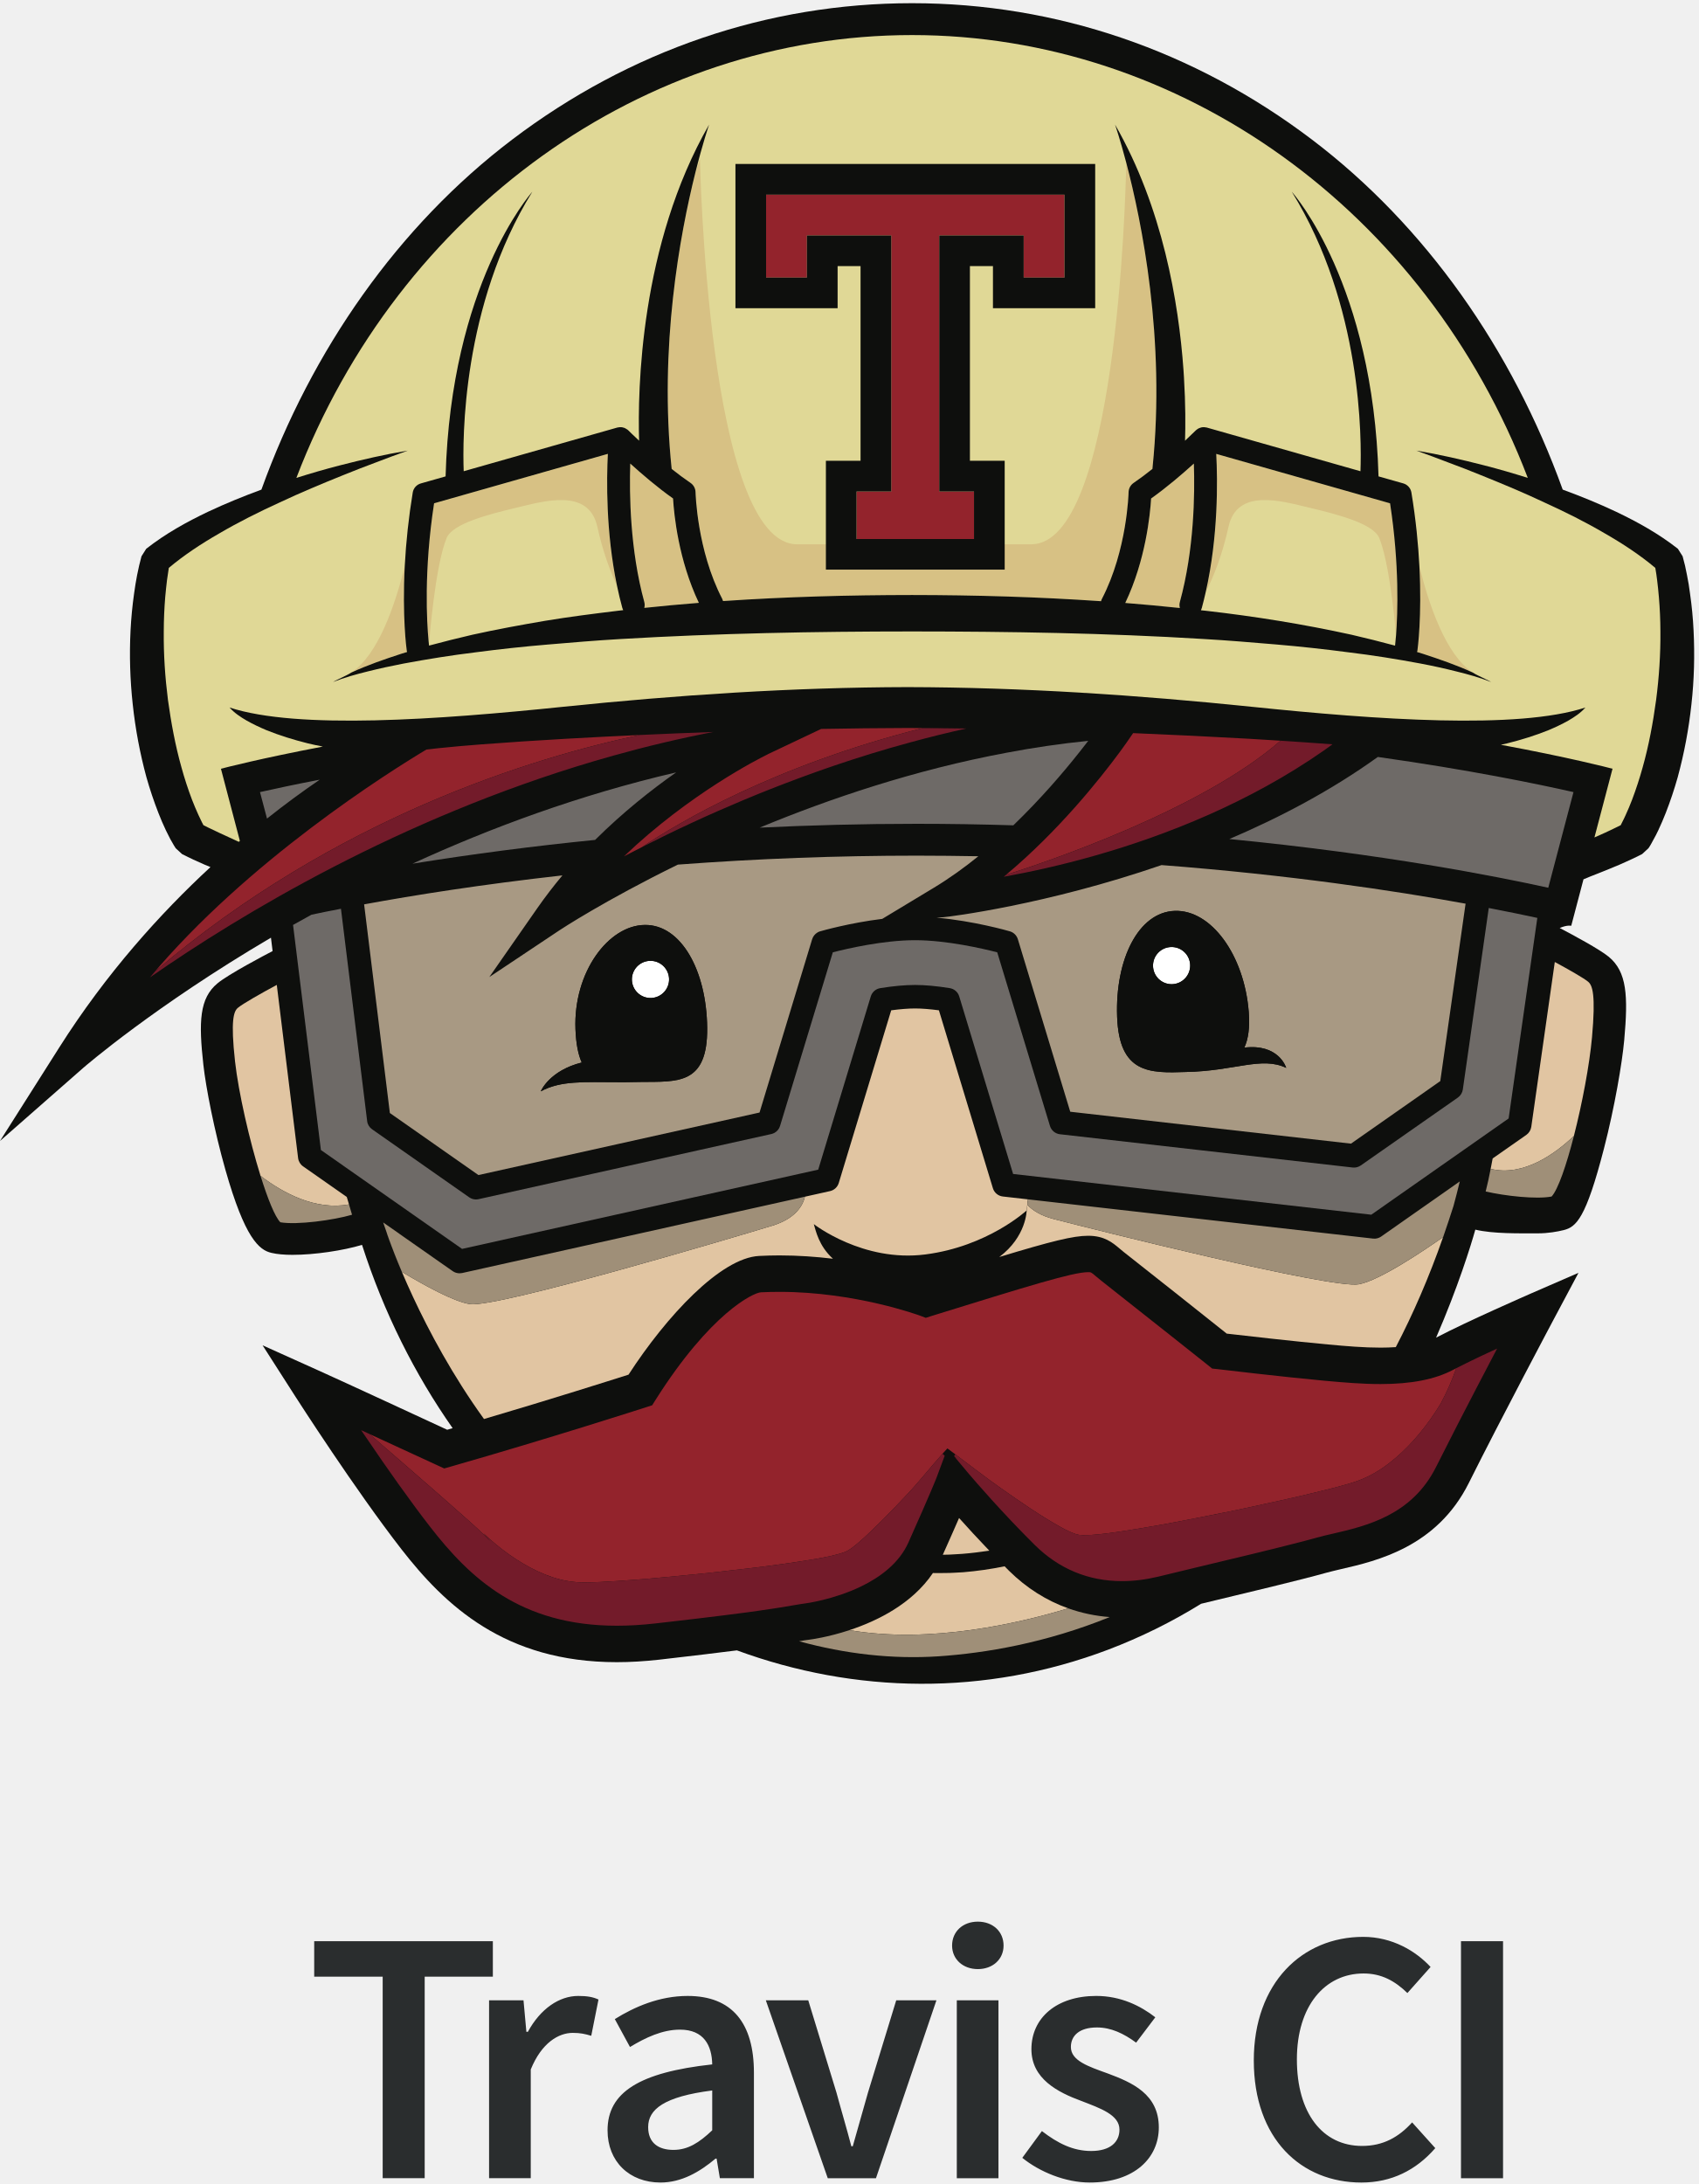
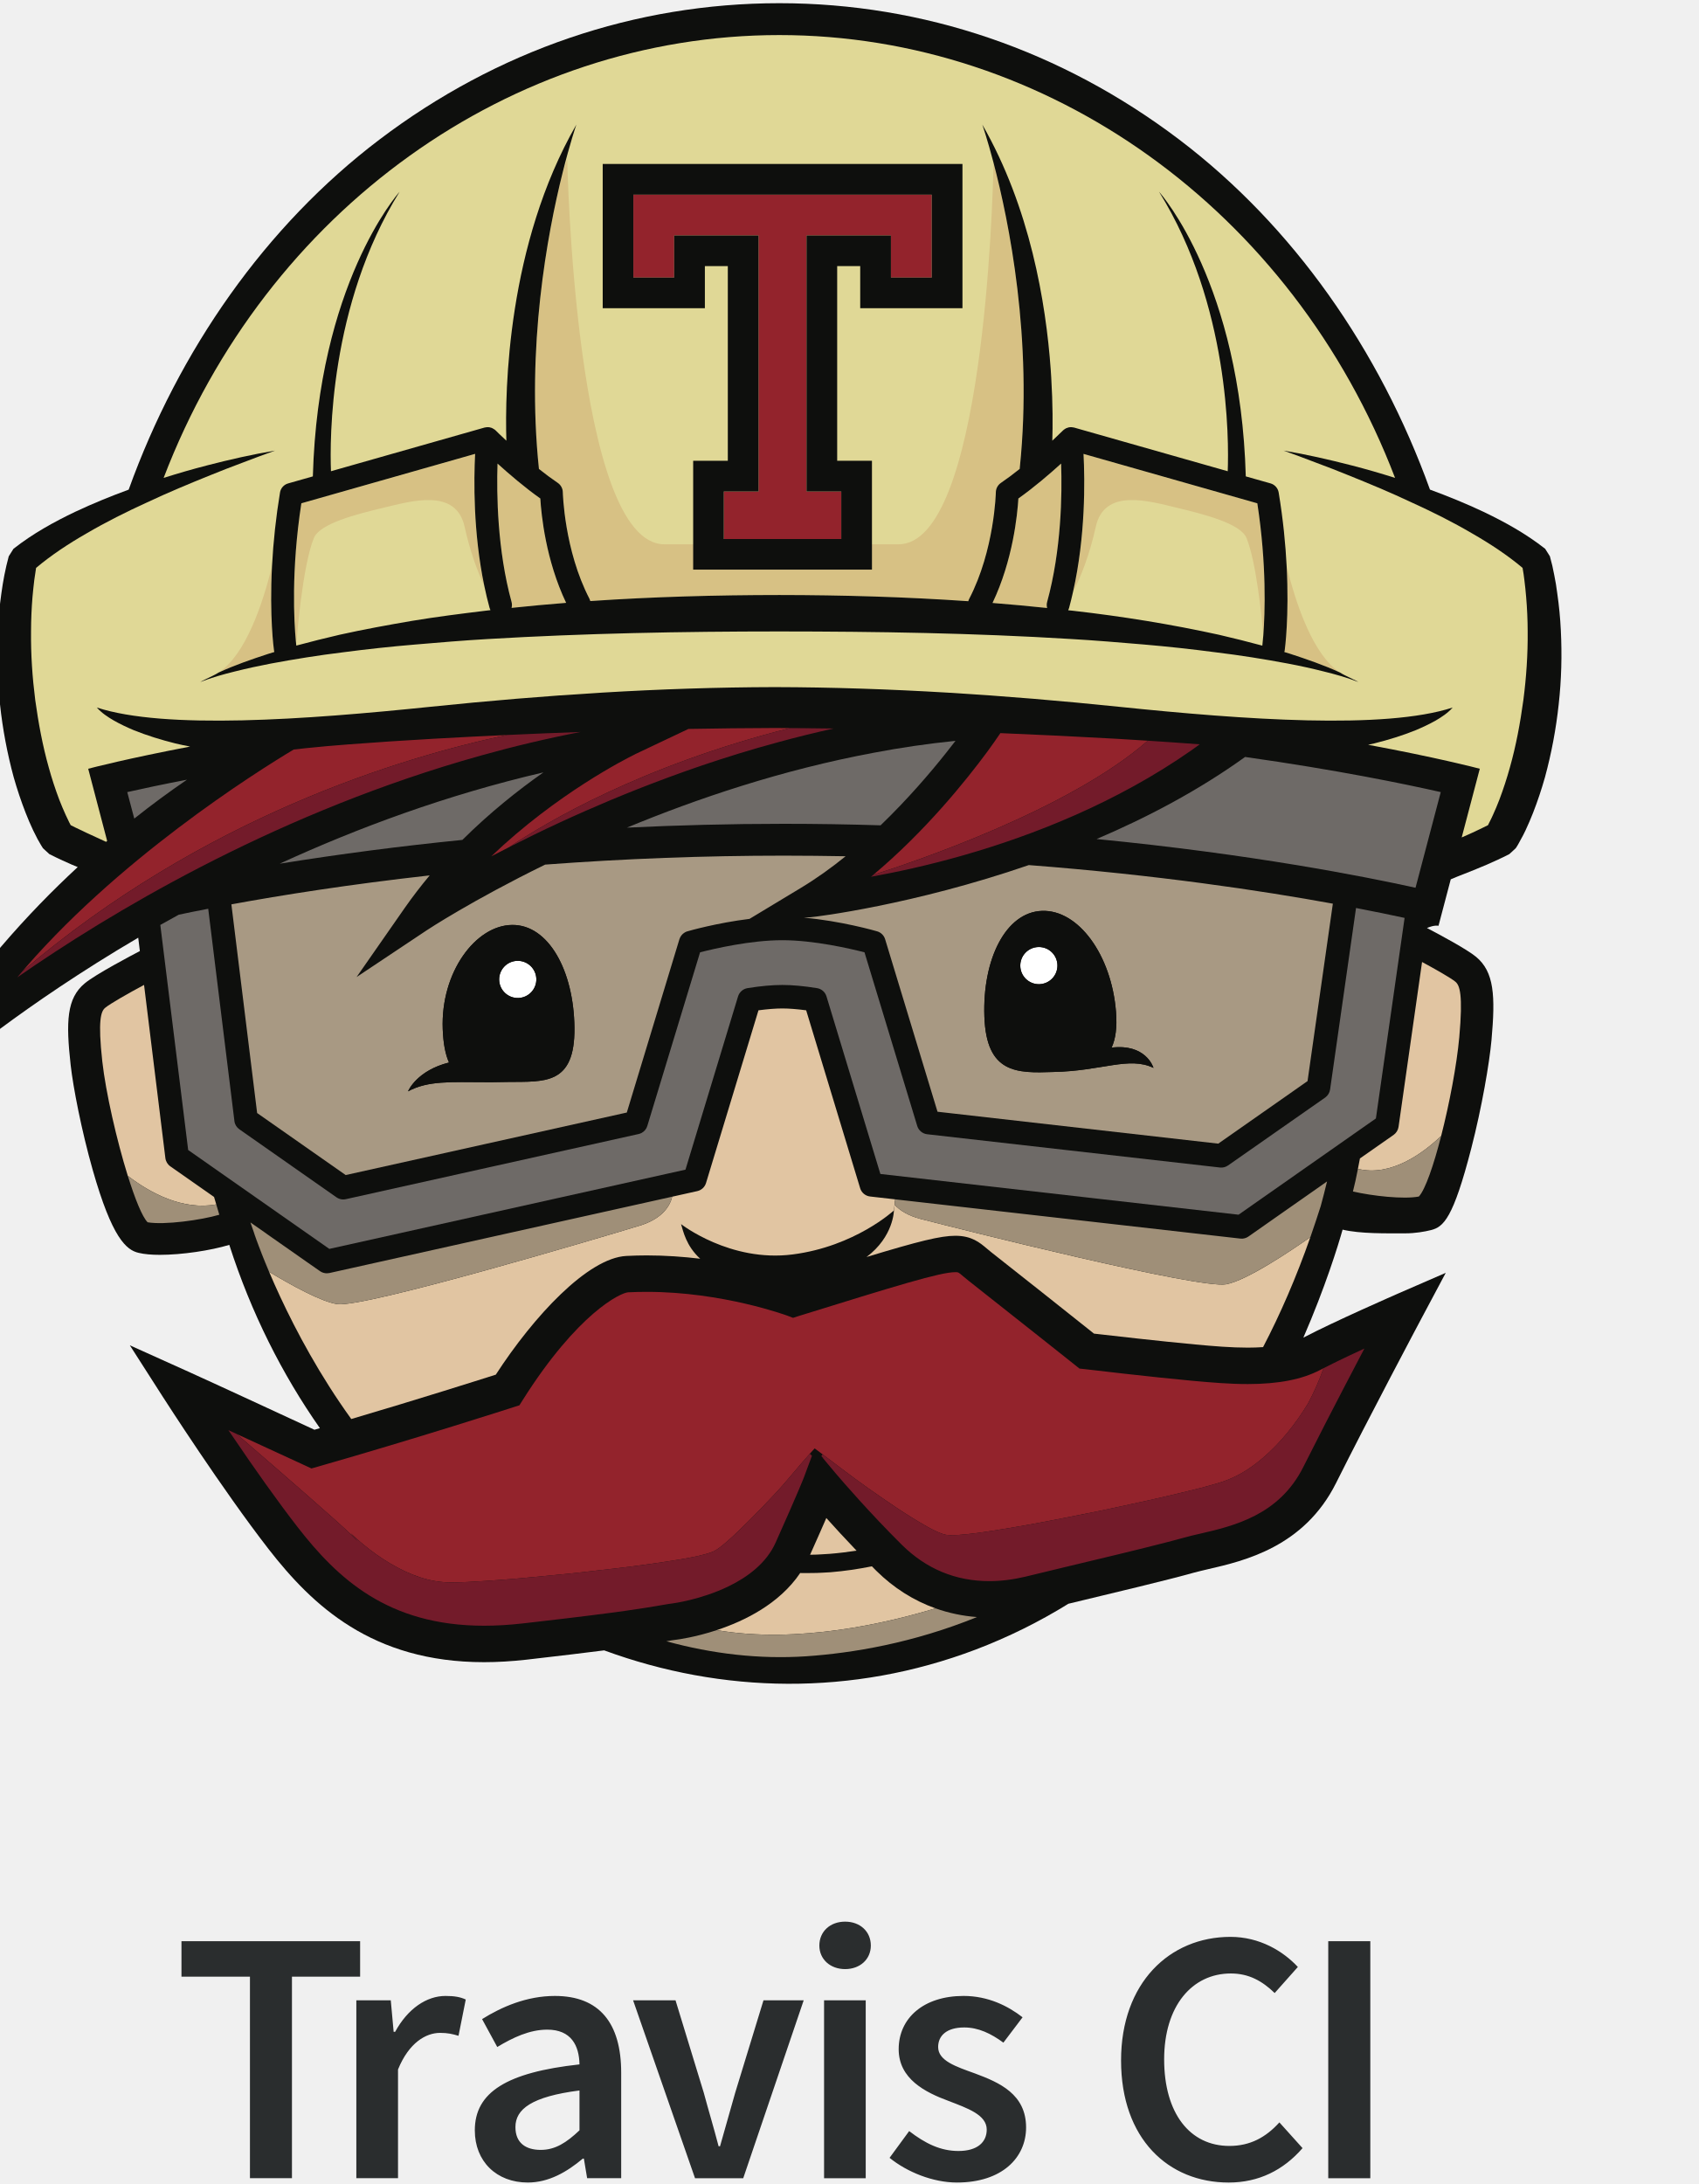
- <svg xmlns="http://www.w3.org/2000/svg" width="1945" height="2500" viewBox="0 0 256 329" preserveAspectRatio="xMinYMin meet">
+ <svg xmlns="http://www.w3.org/2000/svg" width="1945" height="2500" viewBox="20 0 256 329" preserveAspectRatio="xMinYMin meet">
  <path d="M254.646 89.417c-.12-.93-.263-1.86-.455-2.77a29.074 29.074 0 0 0-.66-2.837l-.711-1.128c-2.929-2.3-6.089-4.038-9.297-5.574-2.648-1.25-5.338-2.34-8.06-3.344-7.585-21.051-20.624-39.717-37.768-52.723C179.975 7.598 159.133.482 137.427.482c-21.707 0-42.55 7.116-60.27 20.56C60.012 34.047 46.972 52.714 39.388 73.77c-2.715 1-5.41 2.093-8.054 3.338-3.214 1.536-6.372 3.274-9.301 5.574l-.713 1.128a39.566 39.566 0 0 0-.661 2.836c-.184.912-.322 1.84-.454 2.77a62.163 62.163 0 0 0-.534 5.552A69.783 69.783 0 0 0 20 106.116a70.724 70.724 0 0 0 2.064 10.986 59.073 59.073 0 0 0 1.795 5.354c.344.886.72 1.766 1.137 2.645.206.437.43.864.66 1.311.509.892.602 1.066.816 1.383l.962.886c.627.322 1.146.567 1.713.836l1.657.743c.307.126.595.25.908.376-7.525 6.957-15.697 15.995-22.774 27.165L0 171.9l12.547-11.013c.213-.186 10.734-9.294 28.28-19.612l.246 2.017c-1.148.597-6.665 3.492-8.305 4.864-2.718 2.257-2.85 5.76-2.122 12.295.373 3.35 1.629 9.852 3.323 15.814 2.918 10.259 5.057 12.073 6.935 12.498.847.203 1.94.296 3.17.296 3.361 0 7.666-.654 10.475-1.502 3.295 10.246 7.962 19.496 13.652 27.614-.275.074-.546.163-.821.241-3.422-1.587-15.388-7.13-19.41-8.938l-8.405-3.784 4.971 7.762c.362.56 8.943 13.94 15.948 22.958 6.553 8.41 15.525 17.019 32.455 17.019 2.038 0 4.17-.132 6.367-.374 5.048-.58 8.842-1.035 11.726-1.405 17.772 6.53 37.369 6.932 55.966-.115a81.884 81.884 0 0 0 13.985-6.907c7.17-1.722 15.013-3.59 18.887-4.679.621-.168 1.399-.353 2.208-.544 5.398-1.241 14.42-3.335 19.23-12.958 4.848-9.709 12.753-24.586 12.836-24.738l3.697-6.94-7.203 3.131c-.385.175-9.511 4.149-14.252 6.634 3.294-7.584 5.235-13.862 5.911-16.273 2.655.64 6.591.558 9.486.558 1.423 0 2.887-.248 3.837-.49 1.882-.478 3.335-1.728 6.067-12.314 1.591-6.153 2.732-12.853 3.045-16.297.605-6.702.409-10.294-2.326-12.561-1.363-1.126-5.363-3.28-7.397-4.34 1.138-.487 1.696-.344 1.74-.332l1.846-7.003c.65-.278 1.338-.557 2.12-.857 1.115-.444 2.23-.885 3.346-1.366l1.647-.743c.574-.269 1.09-.513 1.718-.836l.962-.886c.208-.317.32-.491.447-.733.61-1.097.825-1.524 1.028-1.96.417-.88.787-1.76 1.137-2.646a58.714 58.714 0 0 0 1.792-5.354 70.577 70.577 0 0 0 2.067-10.986c.415-3.7.508-7.427.322-11.148a58.692 58.692 0 0 0-.535-5.551z" fill="#0E0F0D" />
  <path d="M149.066 233.63c-1.36.204-2.72.37-4.064.478-.875.043-1.793.13-2.63.13l-.312.008c1.05-2.34 1.848-4.16 2.449-5.538 1.23 1.378 2.794 3.081 4.557 4.922" fill="#E1C5A2" />
  <path d="M147.416 129.004c-2.126 1.726-4.366 3.333-6.699 4.743l-7.781 4.694c-4.88.596-9.116 1.802-9.358 1.876-.142.03-.276.097-.402.173a1.803 1.803 0 0 0-.805 1.018l-7.925 26.11-42.357 9.42-13.345-9.345-3.88-31.44c7.579-1.392 17.71-2.998 29.88-4.364a72.312 72.312 0 0 0-3.77 4.918l-7.245 10.399 10.551-7.033c.16-.11 6.874-4.53 17.864-9.908a482.942 482.942 0 0 1 35.979-1.35c3.16 0 6.254.038 9.293.09zm-65.93 35.42c3.01-1.627 6.41-1.388 11.733-1.376.567.01 1.158.004 1.77-.012.525 0 1.05-.01 1.607-.026 5.486-.055 10.043.464 9.96-8.142-.081-8.607-3.907-15.568-9.389-15.514-5.48.049-10.786 7.103-10.458 15.706.087 2.24.42 3.859.946 5.022-4.777 1.201-6.1 4.156-6.17 4.342zM220.83 136.15l-3.814 26.733-13.453 9.422-42.302-4.808-7.893-25.99a1.778 1.778 0 0 0-1.208-1.191c-.26-.079-5.497-1.576-11.049-2.056l1.016-.067c.875-.066 15.463-1.852 32.888-7.856 19.29 1.48 35.048 3.847 45.816 5.813zm-27.027 24.745c-.055-.208-1.216-3.666-6.308-3.059.584-1.28.848-3.007.663-5.377-.672-8.59-5.674-15.417-11.15-15.224-5.482.19-8.988 7.311-8.685 15.93.302 8.598 4.896 8.539 10.378 8.343 7.362-.14 11.404-2.4 15.102-.613z" fill="#A89983" />
  <path d="M179.33 145.43a2.802 2.802 0 0 1-2.748 2.851 2.797 2.797 0 0 1-2.847-2.75 2.795 2.795 0 0 1 2.744-2.85 2.79 2.79 0 0 1 2.851 2.75M100.813 147.49a2.801 2.801 0 0 1-2.722 2.87 2.801 2.801 0 0 1-2.884-2.727 2.798 2.798 0 0 1 2.732-2.87 2.803 2.803 0 0 1 2.874 2.727" fill="#FFF" />
  <path d="M239.295 147.91c-.661-.546-2.87-1.808-5.023-2.972l-3.545 24.85a1.815 1.815 0 0 1-.744 1.2l-5.073 3.548c-.12.6-.214 1.101-.304 1.57 4.984 1.227 9.825-2.367 12.543-4.96 1.257-4.896 2.352-10.708 2.73-14.868.579-6.448.067-7.832-.584-8.367M160.952 242.317c-3.291-1.17-6.308-3.08-8.934-5.676-.219-.223-.427-.438-.647-.656a53.717 53.717 0 0 1-6.223.894c-.892.04-1.743.116-2.673.116l-1.376.012-.53-.012c-3.146 4.672-8.434 7.24-12.578 8.607 12.31 2.112 25.855-1.12 32.961-3.285M52.585 181.459c-.11-.375-.226-.746-.333-1.122l-6.59-4.613a1.79 1.79 0 0 1-.743-1.239l-3.213-26.094c-2.378 1.269-5.127 2.835-5.858 3.448-.636.525-1.121 1.863-.434 8.08.522 4.675 2.164 11.856 3.841 17.237 3.337 2.553 8.252 5.243 13.33 4.303M151.102 180.268a1.774 1.774 0 0 1-1.498-1.253l-8.132-26.799c-1.364-.178-2.574-.278-3.596-.278-1.026 0-2.23.1-3.592.278l-7.905 26.028a1.778 1.778 0 0 1-1.313 1.212l-3.78.842c-.32 1.335-1.408 3.294-4.913 4.368-5.656 1.725-41.461 12.398-45.544 11.817-2.384-.334-6.92-2.837-10.275-4.86-1.343-3.162-2.086-5.311-2.256-5.821v-.01l-.01.01c.475 1.388 5.147 14.837 14.64 27.992 10.177-2.999 18.967-5.795 21.778-6.684 5.724-8.828 13.88-17.587 19.672-17.886a62.45 62.45 0 0 1 3.064-.08c2.838 0 5.547.201 8.062.499-2.136-1.939-2.574-4.206-2.884-5.213 0 0 7.397 5.786 16.806 4.569 9.424-1.206 15.27-6.633 15.27-6.633l.185-1.669-3.78-.429" fill="#E1C5A2" />
  <path d="M158.75 183.66c-1.952-.505-3.181-1.31-3.96-2.15l-.096.856s-.032 3.955-4.13 7.019c7.891-2.39 11.154-3.2 13.389-3.2 2.46 0 3.676 1.027 4.743 1.929.202.168.404.345.646.534a3228.139 3228.139 0 0 1 15.497 12.28c2.47.285 10.311 1.182 15.246 1.632 2.841.265 5.415.479 7.935.479.808 0 1.572-.028 2.295-.077 2.602-4.984 4.998-10.496 7.13-16.574-2.918 2.047-9.567 6.527-12.683 7.104-4.052.759-40.297-8.35-46.012-9.832" fill="#E1C5A2" />
  <path d="M249.954 89.941a59.265 59.265 0 0 0-.267-2.563 30.121 30.121 0 0 0-.271-1.819c-2.289-1.925-4.892-3.64-7.6-5.192-2.933-1.722-6.004-3.253-9.14-4.678-3.108-1.47-6.308-2.799-9.519-4.094a155.678 155.678 0 0 0-4.85-1.885c-1.62-.633-3.253-1.223-4.893-1.82 3.437.571 6.846 1.357 10.23 2.226 2.201.562 4.388 1.201 6.56 1.885-15.465-40.407-52.422-66.718-92.778-66.718-40.361 0-77.316 26.312-92.77 66.718 2.17-.684 4.362-1.323 6.553-1.885 3.38-.87 6.792-1.655 10.235-2.225-1.65.596-3.28 1.186-4.908 1.82a168.65 168.65 0 0 0-4.842 1.884c-3.213 1.295-6.406 2.624-9.525 4.094-3.125 1.425-6.195 2.956-9.132 4.678-2.709 1.552-5.306 3.267-7.6 5.192a54.427 54.427 0 0 0-.27 1.819 83.896 83.896 0 0 0-.271 2.563 65.392 65.392 0 0 0-.22 5.182c-.037 3.463.198 6.927.634 10.35.476 3.437 1.105 6.851 2.036 10.154a54.027 54.027 0 0 0 1.584 4.856c.305.787.634 1.568.978 2.319.169.376.344.748.526 1.103l.222.42c.253.127.52.262.77.383l1.536.733c.858.394 2.046.957 3.027 1.395.055-.05.11-.1.154-.148l-2.852-10.865c.606-.163 6.022-1.563 15.356-3.344a45.4 45.4 0 0 1-2.257-.48c-2.125-.532-4.223-1.176-6.258-1.996-1.006-.427-1.999-.89-2.945-1.426-.945-.546-1.874-1.159-2.597-1.978 10.253 3.35 31.446 1.836 50.286-.114 17.225-1.777 34.502-2.924 51.861-2.963 17.355.039 34.638 1.186 51.854 2.963 18.848 1.95 40.04 3.464 50.292.114-.715.82-1.65 1.432-2.587 1.978-.954.535-1.949 1-2.955 1.426-2.033.82-4.123 1.464-6.251 1.996-.316.075-.635.141-.95.212 10.24 1.898 16.198 3.443 16.83 3.611l-2.726 10.35c.554-.24 1.11-.48 1.644-.732l1.54-.733c.253-.121.516-.256.777-.383l.207-.42c.186-.355.367-.727.534-1.103.345-.75.674-1.532.974-2.319a55.849 55.849 0 0 0 1.586-4.856c.933-3.303 1.562-6.718 2.031-10.154.445-3.423.68-6.887.648-10.35a62.848 62.848 0 0 0-.23-5.181" fill="#E0D896" />
  <path d="M179.887 69.842c.158 4.622.045 13.01-2.11 20.858-.087.3-.075.613 0 .903a339.6 339.6 0 0 0-8.228-.76c3.076-6.45 3.748-13.318 3.898-15.739 2.364-1.677 4.715-3.694 6.44-5.262M101.414 75.104c.143 2.42.815 9.272 3.89 15.723-2.743.217-5.486.469-8.223.76.074-.278.08-.586 0-.886-2.15-7.836-2.264-16.224-2.116-20.858 1.733 1.567 4.078 3.584 6.449 5.261M213.574 98.006a1.697 1.697 0 0 1-.057.23c.301.087.596.175.897.273 2.536.831 5.075 1.7 7.5 2.82-4.048-2.63-6.615-10.217-8.046-16.017.394 7.592-.257 12.407-.294 12.694M91.59 68.383L65.406 75.83c-1.568 10.185-1.09 17.963-.838 20.662l.133-.08s.853-11.094 2.592-15.352c.896-2.186 6.377-3.58 10.555-4.579 4.188-.994 10.865-2.988 12.161 2.891.8 3.633 1.902 6.654 2.958 8.882-1.682-8.077-1.575-15.975-1.377-19.871M183.26 68.383c.214 4.048.313 12.415-1.585 20.815 1.19-2.282 2.511-5.648 3.432-9.826 1.294-5.879 7.971-3.885 12.158-2.89 4.187.999 9.661 2.392 10.557 4.578 1.476 3.604 2.31 12.1 2.53 14.628.249-3.249.525-10.551-.902-19.859l-26.19-7.446M101.206 70.65a45.28 45.28 0 0 0 2.85 2.11c.457.318.737.836.747 1.394.006.087.202 8.714 4.016 16.06.055.11.094.23.131.344 9.482-.645 18.992-.906 28.478-.912 9.492.006 18.996.285 28.473.934.038-.125.073-.246.14-.366 3.808-7.346 4.013-15.973 4.013-16.06a1.74 1.74 0 0 1 .753-1.394 44.62 44.62 0 0 0 2.742-2.037l.12-.336c1.982-19.297-1.654-37.08-3.965-45.866-.122 6.008-1.546 57.486-14.32 57.486H120.126c-13.565 0-14.656-58.04-14.656-58.04l-.699 2.061c-2.314 9.255-5.491 26.266-3.566 44.622M61.337 98.231c-.012-.075-.033-.148-.05-.225-.042-.287-.696-5.108-.302-12.707-1.432 5.804-4.006 13.404-8.06 16.033 2.425-1.125 4.975-1.996 7.515-2.828.296-.093.6-.181.897-.273" fill="#D7C184" />
  <path d="M224.607 176.106a56.263 56.263 0 0 1-.75 3.406c2.908.678 7.662 1.204 9.935.76.973-1.057 2.23-4.723 3.358-9.127-2.718 2.594-7.56 6.188-12.543 4.96M120.404 247.28c6.945 1.902 14.039 2.727 21.028 2.264 7.012-.477 16.115-1.99 25.778-5.913a23.9 23.9 0 0 1-6.258-1.313c-7.106 2.166-20.65 5.398-32.96 3.286-3.26 1.073-5.814 1.406-6.063 1.437-.514.059-.94.13-1.525.24M53.044 183.016c-.16-.517-.307-1.038-.46-1.557-5.078.94-9.993-1.75-13.327-4.301 1.08 3.454 2.169 6.169 2.984 6.994 2.515.44 8.078-.332 10.803-1.136M60.553 191.623c3.354 2.023 7.89 4.527 10.275 4.86 4.083.58 39.888-10.092 45.544-11.817 3.504-1.074 4.594-3.033 4.914-4.368L69.63 191.8a2.374 2.374 0 0 1-.387.039h-.006c-.356 0-.713-.11-1.017-.321l-2.012-1.404-6.034-4.226v-.009l-2.435-1.7c.042.138.092.275.137.411.138.401.274.807.42 1.201v.01c.17.51.913 2.66 2.256 5.82M219.007 181.7c.33-1.22.654-2.455.949-3.702l-1.793 1.26-4.827 3.38-5.221 3.66c-.268.185-.58.296-.9.32a1.807 1.807 0 0 1-.318-.007l-52.016-5.914-.088.811c.778.841 2.007 1.646 3.958 2.151 5.715 1.482 41.959 10.59 46.011 9.83 3.116-.576 9.767-5.056 12.682-7.103.025-.071.05-.14.073-.21a177.567 177.567 0 0 0 1.49-4.477" fill="#9F8F78" />
  <path d="M163.97 111.62c-.41.53-.858 1.11-1.34 1.715-2.47 3.122-5.892 7.104-9.945 11.011a464.67 464.67 0 0 0-14.559-.229c-8.247 0-16.154.217-23.662.578 10.613-4.398 23.357-8.698 37.16-11.278a142.87 142.87 0 0 1 12.346-1.798M101.884 116.369c-3.793 2.662-8.066 6.054-12.213 10.174a462.456 462.456 0 0 0-27.525 3.584c11.748-5.397 25.158-10.37 39.738-13.758M231.64 138.294l-4.324 30.217-20.694 14.5-53.97-6.137-8.12-26.756a1.778 1.778 0 0 0-1.415-1.24c-1.998-.323-3.765-.48-5.241-.48-1.48 0-3.246.157-5.257.48a1.8 1.8 0 0 0-1.411 1.24l-7.922 26.105-53.665 11.94-21.268-14.897-4.197-33.913a670.57 670.57 0 0 1 2.78-1.541c1.319-.284 2.8-.584 4.438-.895l3.95 32.001c.055.497.335.94.746 1.226l14.635 10.253c.294.203.655.318 1.008.318.131 0 .257-.018.395-.044l44.122-9.816a2.18 2.18 0 0 0 .44-.161c.406-.22.732-.593.865-1.056l7.951-26.16c2.131-.545 7.592-1.825 12.389-1.825 4.788 0 10.247 1.28 12.384 1.825l7.946 26.16c.203.676.797 1.17 1.496 1.25l44.13 5.014c.423.05.859-.068 1.21-.314l14.64-10.234c.394-.285.665-.727.733-1.208l3.908-27.345c2.934.562 5.387 1.077 7.318 1.493M237.088 119.341l-3.8 14.411c-7.769-1.714-24.83-5.077-48.055-7.34 7.585-3.235 15.312-7.288 22.373-12.366 13.82 1.952 23.967 4.048 29.482 5.295M39.176 119.341l1.056 3.99a133.31 133.31 0 0 1 7.945-5.862c-3.721.714-6.756 1.364-9.001 1.872" fill="#6E6A67" />
  <path d="M188.184 111.304c-5.816-.33-11.629-.608-17.449-.849a91.534 91.534 0 0 1-2.005 2.843c-3.118 4.218-9.264 11.908-17.143 18.506 5.928-1.878 29.444-9.767 41.355-20.207a687.837 687.837 0 0 0-4.758-.293M145.566 109.768l.024-.006c-2.95-.038-5.902-.07-8.847-.081h-.006c-4.339.012-8.667.067-13.006.142l-8 3.792a.476.476 0 0 0-.118.067c-1.204.584-11.706 5.884-21.594 15.339.865-.456 1.782-.928 2.727-1.407 5.408-3.634 19.831-12.239 42.259-17.91 2.187.013 4.375.026 6.56.064M96.405 110.734c-3.704.171-7.41.361-11.11.57-4.292.24-8.57.53-12.845.852-2.132.164-4.267.346-6.381.568-.614.06-1.214.126-1.815.203-5.586 3.339-26.964 16.76-41.652 34.324.253-.305.514-.606.773-.907 27.193-23.2 57.006-32.23 73.03-35.61M219.428 206.14l-.49.252c-2.727 1.434-6.3 2.135-10.918 2.135-2.749 0-5.445-.23-8.433-.5-5.966-.546-16.066-1.734-16.169-1.753l-.772-.081-.611-.493c-.093-.061-8.936-7.115-16.086-12.736-.292-.236-.554-.46-.794-.65-.754-.645-.754-.645-1.204-.645-2.295 0-8.962 2.07-23.563 6.593l-.896.287-.887-.337c-.1-.025-9.678-3.577-21.16-3.577-.94 0-1.878.023-2.79.068-1.149.059-7.602 3.125-15.86 16.18l-.529.842-.95.304c-.138.045-14.344 4.629-29.412 8.938l-.972.275-.93-.429c-.097-.033-5.981-2.77-11.589-5.34.413.192.829.38 1.243.572 5.536 4.778 16.137 13.968 17.314 15.241.163.183.39.407.66.661a28.583 28.583 0 0 1-.798-.949l-.01-.01.001.001c2.442 2.315 5.168 4.316 8.146 5.724 1.486.698 3.044 1.239 4.628 1.502.799.13 1.574.196 2.383.196.819 0 1.656-.024 2.492-.065 3.312-.17 6.655-.424 9.99-.747 3.33-.3 6.663-.633 9.99-1.037 3.323-.358 6.646-.776 9.94-1.287 1.65-.24 3.29-.513 4.892-.868.787-.186 1.607-.391 2.23-.671.569-.272 1.258-.819 1.864-1.34 1.24-1.067 2.437-2.25 3.622-3.43a151.594 151.594 0 0 0 3.504-3.624c1.951-2.043 3.623-4.213 5.512-6.316.242-.262.489-.54.74-.81 0 .005 0 .005.004.005l.022.025c.394.283.787.57 1.172.872 2.273 1.695 4.62 3.53 6.884 5.114 2.919 2.051 5.874 4.106 8.931 5.816.763.425 1.552.822 2.305 1.071.098.036.18.053.255.064.056.034.257.066.28.066.149.022.348.032.54.045.412.005.838-.013 1.265-.033 1.724-.12 3.473-.371 5.224-.645 3.495-.545 7-1.174 10.484-1.872 3.492-.668 6.98-1.384 10.446-2.155a280.093 280.093 0 0 0 10.392-2.418c1.711-.461 3.424-.886 4.951-1.619 1.56-.726 3.007-1.722 4.34-2.864 2.69-2.291 4.951-5.131 6.83-8.224l-.005.01a37.035 37.035 0 0 0 2.352-5.334M154.242 41.817h6.149v-12.49h-44.96v12.49h6.15v-6.343h12.713v38.575h-5.234v7.16h17.7v-7.16h-5.235V35.474h12.717v6.343" fill="#93232C" />
  <path d="M200.762 112.15a.071.071 0 0 0-.036-.011 708.54 708.54 0 0 0-7.64-.533l-.146-.009c-11.912 10.44-35.426 18.329-41.355 20.207-.115.098-.228.196-.343.292 7.632-1.374 19.032-4.098 30.864-9.337 5.819-2.576 11.742-5.757 17.376-9.69.435-.302.857-.618 1.28-.919M139.005 109.703c-22.428 5.67-36.851 14.275-42.26 17.909a226.918 226.918 0 0 1 15.248-7.06 308.696 308.696 0 0 1 1.873-.772c.196-.08.39-.16.587-.239.519-.21 1.044-.417 1.571-.628.294-.114.584-.23.88-.344.474-.186.953-.37 1.435-.555.361-.137.722-.275 1.087-.41.442-.17.887-.336 1.336-.5.419-.155.844-.308 1.265-.46.416-.152.829-.3 1.248-.45.477-.168.958-.334 1.442-.503.382-.131.762-.264 1.146-.395.566-.19 1.136-.38 1.709-.568.315-.104.627-.208.943-.311.896-.29 1.802-.578 2.714-.857 1.99-.611 4.023-1.194 6.09-1.755a176.898 176.898 0 0 1 8.247-2.038c-2.186-.037-4.374-.05-6.561-.064M96.405 110.734c-16.024 3.38-45.837 12.41-73.03 35.61-.259.301-.52.601-.773.907 13.823-9.61 37.583-23.894 66.957-32.584.947-.28 1.903-.553 2.861-.823a189.317 189.317 0 0 1 15.048-3.562c-3.685.131-7.374.284-11.063.452M224.722 203.578a68.936 68.936 0 0 0-.842.393c-.153.07-.3.14-.454.21l-.364.173-.556.265c-.076.039-.157.075-.236.116-.211.1-.42.197-.623.298l-.137.068c-.223.11-.445.217-.66.324l-.069.033c-.478.236-.93.464-1.353.68a37.027 37.027 0 0 1-2.359 5.34l.01-.013c-.005.006-.01.01-.013.019-1.876 3.08-4.135 5.912-6.818 8.2-1.333 1.142-2.782 2.138-4.339 2.864-1.53.733-3.242 1.157-4.952 1.619-3.44.866-6.908 1.68-10.393 2.417a354.514 354.514 0 0 1-10.444 2.155c-3.486.701-6.989 1.329-10.487 1.873-1.749.274-3.497.525-5.223.644a20.45 20.45 0 0 1-1.263.033 6.696 6.696 0 0 1-.542-.045 1.04 1.04 0 0 1-.278-.065 1.05 1.05 0 0 1-.256-.065c-.755-.246-1.541-.647-2.305-1.07-3.056-1.712-6.013-3.765-8.932-5.816-2.26-1.585-4.612-3.42-6.884-5.115l-.198.281.014.015c.141.128.284.246.425.37l-.01-.006c-.104-.078-.203-.154-.3-.224l1.905 2.272c.006.007.078.095.218.258.972 1.142 5.04 5.861 9.87 10.653 3.677 3.645 8.113 5.486 13.202 5.486 1.737 0 3.563-.228 5.408-.667 1.706-.419 3.563-.861 5.465-1.321 5.641-1.342 11.89-2.839 16.038-3.916.276-.073.545-.142.803-.211.587-.155 1.119-.297 1.595-.429a45.104 45.104 0 0 1 2.45-.605c5.03-1.167 11.91-2.763 15.553-10.066a734.722 734.722 0 0 1 3.31-6.516 1452.445 1452.445 0 0 1 5.518-10.613c0-.002.002-.002.002-.002l.362-.692-.858.398M142.343 219.332l-.327-.31c-1.89 2.104-3.563 4.274-5.512 6.318a151.594 151.594 0 0 1-3.504 3.623c-1.185 1.18-2.383 2.367-3.622 3.43-.607.522-1.296 1.07-1.864 1.34-.622.28-1.443.486-2.23.671-1.6.356-3.242.628-4.892.869-3.293.51-6.617.931-9.94 1.286-3.327.404-6.66.738-9.99 1.037-3.334.323-6.678.577-9.99.749-.836.038-1.673.064-2.492.064-.809 0-1.586-.064-2.383-.197-1.585-.262-3.143-.804-4.628-1.501-2.977-1.408-5.703-3.41-8.146-5.724l.009.008c.33.406.693.787 1.04 1.174-.084-.077-.164-.154-.242-.226-.27-.253-.497-.477-.661-.66-1.178-1.275-11.78-10.463-17.314-15.241-.414-.193-.83-.38-1.243-.573a429.148 429.148 0 0 0 3.17 4.631 286.457 286.457 0 0 0 4.999 6.992 161.28 161.28 0 0 0 2.232 2.946c6.017 7.743 13.591 14.898 28.126 14.898 1.82 0 3.757-.112 5.745-.337.463-.05.913-.102 1.356-.155.426-.048.845-.095 1.251-.143 12.639-1.453 16.106-2.073 18.03-2.405.498-.086.923-.161 1.383-.229.179-.025.362-.054.556-.08.07-.006 4.344-.555 8.522-2.588 2.88-1.398 5.712-3.5 7.097-6.607 3.498-7.825 4.209-9.695 4.237-9.765l1.227-3.295" fill="#731B2A" />
  <path d="M176.582 148.282a2.805 2.805 0 0 0 2.748-2.85 2.791 2.791 0 0 0-2.853-2.75 2.795 2.795 0 0 0-2.745 2.852 2.8 2.8 0 0 0 2.85 2.748zm17.221 12.613c-3.698-1.787-7.74.475-15.102.613-5.482.196-10.076.255-10.378-8.344-.303-8.618 3.203-15.74 8.684-15.93 5.477-.192 10.478 6.635 11.15 15.225.186 2.37-.076 4.097-.662 5.377 5.092-.608 6.253 2.85 6.308 3.059zM98.092 150.36a2.801 2.801 0 0 0 2.722-2.87 2.803 2.803 0 0 0-2.874-2.728 2.798 2.798 0 1 0 .152 5.597zm8.464 4.507c.081 8.606-4.476 8.088-9.961 8.142-.557.018-1.082.025-1.608.025-.611.017-1.202.024-1.769.013-5.324-.013-8.723-.25-11.734 1.376.07-.186 1.394-3.14 6.17-4.345-.527-1.163-.858-2.781-.945-5.02-.329-8.602 4.978-15.656 10.458-15.706 5.481-.054 9.307 6.908 9.389 15.515zM210.354 95.688a41.646 41.646 0 0 1-.15 1.586 188.413 188.413 0 0 0-6.545-1.64c-7.24-1.59-14.569-2.769-21.934-3.61-.254-.033-.513-.05-.773-.082.05-.11.095-.219.128-.328.22-.804.412-1.609.595-2.415 1.898-8.4 1.799-16.766 1.585-20.815l26.19 7.447c1.427 9.307 1.15 16.608.904 19.857zM177.778 90.7c-.088.3-.076.613 0 .903a339.6 339.6 0 0 0-8.229-.76c3.076-6.45 3.748-13.318 3.898-15.739 2.364-1.677 4.714-3.694 6.44-5.262.158 4.622.045 13.01-2.11 20.858zm-80.697.886c.074-.278.08-.586 0-.886-2.15-7.837-2.264-16.224-2.116-20.858 1.732 1.568 4.077 3.585 6.449 5.262.143 2.42.815 9.272 3.89 15.723-2.743.216-5.485.469-8.223.76zm-3.955.432c-3.674.448-7.352.911-11.012 1.518-3.65.625-7.301 1.289-10.92 2.093-2.195.51-4.37 1.05-6.547 1.639-.02-.172-.047-.437-.078-.778-.252-2.7-.73-10.476.838-20.662L91.59 68.38c-.198 3.897-.305 11.794 1.378 19.87.234 1.122.5 2.244.806 3.36.034.11.078.22.126.318-.263.033-.515.056-.775.089zm131.265 10.574c-.223-.107-.443-.216-.654-.32-.324-.156-.683-.334-1.094-.534a6.786 6.786 0 0 1-.73-.41c-2.423-1.12-4.963-1.988-7.499-2.82-.3-.098-.596-.186-.896-.274a1.88 1.88 0 0 0 .057-.229c.037-.287.688-5.103.295-12.694-.166-3.242-.525-6.99-1.204-11.109a1.724 1.724 0 0 0-1.222-1.372l-3.733-1.056c-.803-28.886-12.696-42.46-13.068-42.881 10.624 17.1 10.531 37.379 10.346 42.105l-23.144-6.579c-.017 0-.032 0-.054-.01a2.186 2.186 0 0 0-.297-.044c-.022 0-.047-.004-.085-.004a1.436 1.436 0 0 0-.378.032c-.018 0-.038.017-.062.017a1.281 1.281 0 0 0-.3.103c-.036.017-.069.04-.102.05-.078.053-.154.097-.23.152-.017.012-.04.022-.056.038-.023.016-.03.033-.044.044-.022.023-.048.038-.066.055-.022.023-.645.633-1.613 1.547.068-2.165.085-5.478-.161-9.523l-.075-1.167c-.728-10.163-3.13-24.438-10.309-36.935.062.18.772 2.253 1.69 5.746 2.31 8.786 5.948 26.569 3.965 45.866-.01.088-.016.175-.025.264-.03.025-.063.048-.094.072a44.977 44.977 0 0 1-2.743 2.037 1.745 1.745 0 0 0-.755 1.394c0 .087-.203 8.714-4.01 16.06-.068.12-.103.241-.142.366-9.476-.65-18.98-.927-28.472-.934-9.487.006-18.996.267-28.478.912-.038-.115-.076-.235-.131-.345-3.814-7.345-4.01-15.972-4.016-16.06a1.734 1.734 0 0 0-.748-1.393 44.85 44.85 0 0 1-2.849-2.11c-1.926-18.357 1.252-35.367 3.565-44.623 1.098-4.394 2.004-7.05 2.076-7.253C96.429 36.899 96.068 58.77 96.299 66.398c-.985-.914-1.596-1.523-1.612-1.547-.018-.017-.05-.032-.072-.055l-.037-.045c-.018-.015-.039-.025-.061-.037a2.16 2.16 0 0 0-.23-.141c-.038-.021-.066-.044-.11-.061a.838.838 0 0 0-.283-.093c-.028-.01-.049-.027-.067-.027a1.544 1.544 0 0 0-.384-.032c-.032 0-.066.004-.098.004-.094.01-.185.021-.283.044-.023.01-.034.01-.056.01L69.87 70.997c-.186-4.727-.286-25.006 10.338-42.105-.368.423-12.259 13.998-13.068 42.884l-3.715 1.055a1.708 1.708 0 0 0-1.234 1.374A100.646 100.646 0 0 0 60.985 85.3c-.392 7.6.26 12.42.302 12.707.017.076.038.15.05.225-.296.092-.601.18-.897.273-2.54.832-5.089 1.704-7.514 2.828a6.68 6.68 0 0 1-.684.386l-.038.021c-.413.2-.772.378-1.096.534l-.569.278c-.12.07-.244.13-.362.201 1.717-.674 3.493-1.166 5.267-1.602a97.486 97.486 0 0 1 5.366-1.176c3.603-.67 7.214-1.252 10.848-1.694 3.624-.476 7.263-.869 10.908-1.174 3.646-.311 7.286-.618 10.94-.829 14.613-.865 29.264-1.138 43.92-1.143 14.661.01 29.31.24 43.921 1.138 3.656.211 7.295.516 10.947.825 3.65.31 7.277.708 10.9 1.184 3.635.437 7.253 1.016 10.85 1.69a90.79 90.79 0 0 1 5.359 1.179c1.788.437 3.554.929 5.275 1.603-.096-.058-.194-.108-.287-.162z" fill="#0E0F0D" />
  <path d="M141.525 35.474v38.575h5.235v7.16h-17.7v-7.16h5.234V35.474H121.58v6.344h-6.147v-12.49h44.958v12.49h-6.148v-6.345h-12.718zm23.495 10.962V24.703h-54.205v21.733h15.393v-6.344h3.458v29.33h-5.222V85.82h26.94v-16.4h-5.24v-29.33h3.471v6.345h15.405z" fill="#0E0F0D" />
  <g fill="#2A2D2E">
    <path d="M57.662 297.815H47.343v-5.347h26.918v5.347h-10.27v30.356h-6.33v-30.356M73.687 301.37h5.193l.433 4.748h.226c1.903-3.494 4.745-5.402 7.584-5.402 1.367 0 2.238.16 3.055.539l-1.091 5.465c-.928-.278-1.64-.44-2.779-.44-2.13 0-4.695 1.477-6.336 5.514v16.377h-6.28v-26.8h-.005M101.476 323.91c2.185 0 3.876-1.09 5.839-2.949v-6.003c-7.249.925-9.651 2.836-9.651 5.509-.007 2.406 1.57 3.444 3.812 3.444zm5.839-12.88c-.05-2.837-1.25-5.237-4.851-5.237-2.676 0-5.19 1.2-7.54 2.614l-2.285-4.202c2.952-1.845 6.718-3.489 10.971-3.489 6.71 0 9.989 4.093 9.989 11.569v15.89h-5.131l-.493-2.956h-.152c-2.415 2.026-5.138 3.607-8.305 3.607-4.69 0-7.974-3.17-7.974-7.86-.004-5.736 4.802-8.736 15.77-9.936zM115.392 301.37h6.392l4.255 13.917c.705 2.62 1.528 5.349 2.238 8.08h.214c.768-2.737 1.538-5.46 2.29-8.08l4.26-13.917h6.058l-9.112 26.807h-7.263l-9.332-26.807M144.168 301.37h6.276v26.807h-6.276V301.37zm-.71-8.246c0-2.131 1.644-3.603 3.88-3.603 2.24 0 3.876 1.472 3.876 3.603 0 2.074-1.636 3.548-3.876 3.548-2.236-.001-3.88-1.479-3.88-3.548zM156.99 321.075c2.403 1.85 4.695 3 7.427 3 2.897 0 4.26-1.363 4.26-3.222 0-2.236-2.902-3.215-5.732-4.312-3.553-1.307-7.535-3.333-7.535-7.804 0-4.69 3.765-8.023 9.773-8.023 3.71 0 6.711 1.517 8.895 3.218l-2.89 3.819c-1.86-1.368-3.77-2.288-5.901-2.288-2.67 0-3.93 1.254-3.93 2.946 0 2.075 2.675 2.948 5.557 3.986 3.66 1.36 7.693 3.107 7.693 8.13 0 4.58-3.648 8.301-10.416 8.301-3.647 0-7.533-1.593-10.154-3.72l2.954-4.031M205.405 291.815c4.365 0 7.917 2.128 10.151 4.535l-3.493 3.927c-1.86-1.799-3.874-2.947-6.602-2.947-5.847 0-10.05 4.908-10.05 12.939 0 8.129 3.876 13.045 9.827 13.045 3.16 0 5.51-1.311 7.537-3.547l3.488 3.877c-2.89 3.328-6.599 5.184-11.132 5.184-9.061 0-16.213-6.554-16.213-18.395 0-11.687 7.314-18.618 16.487-18.618M220.137 292.469h6.337v35.708h-6.337v-35.708z" />
  </g>
</svg>
